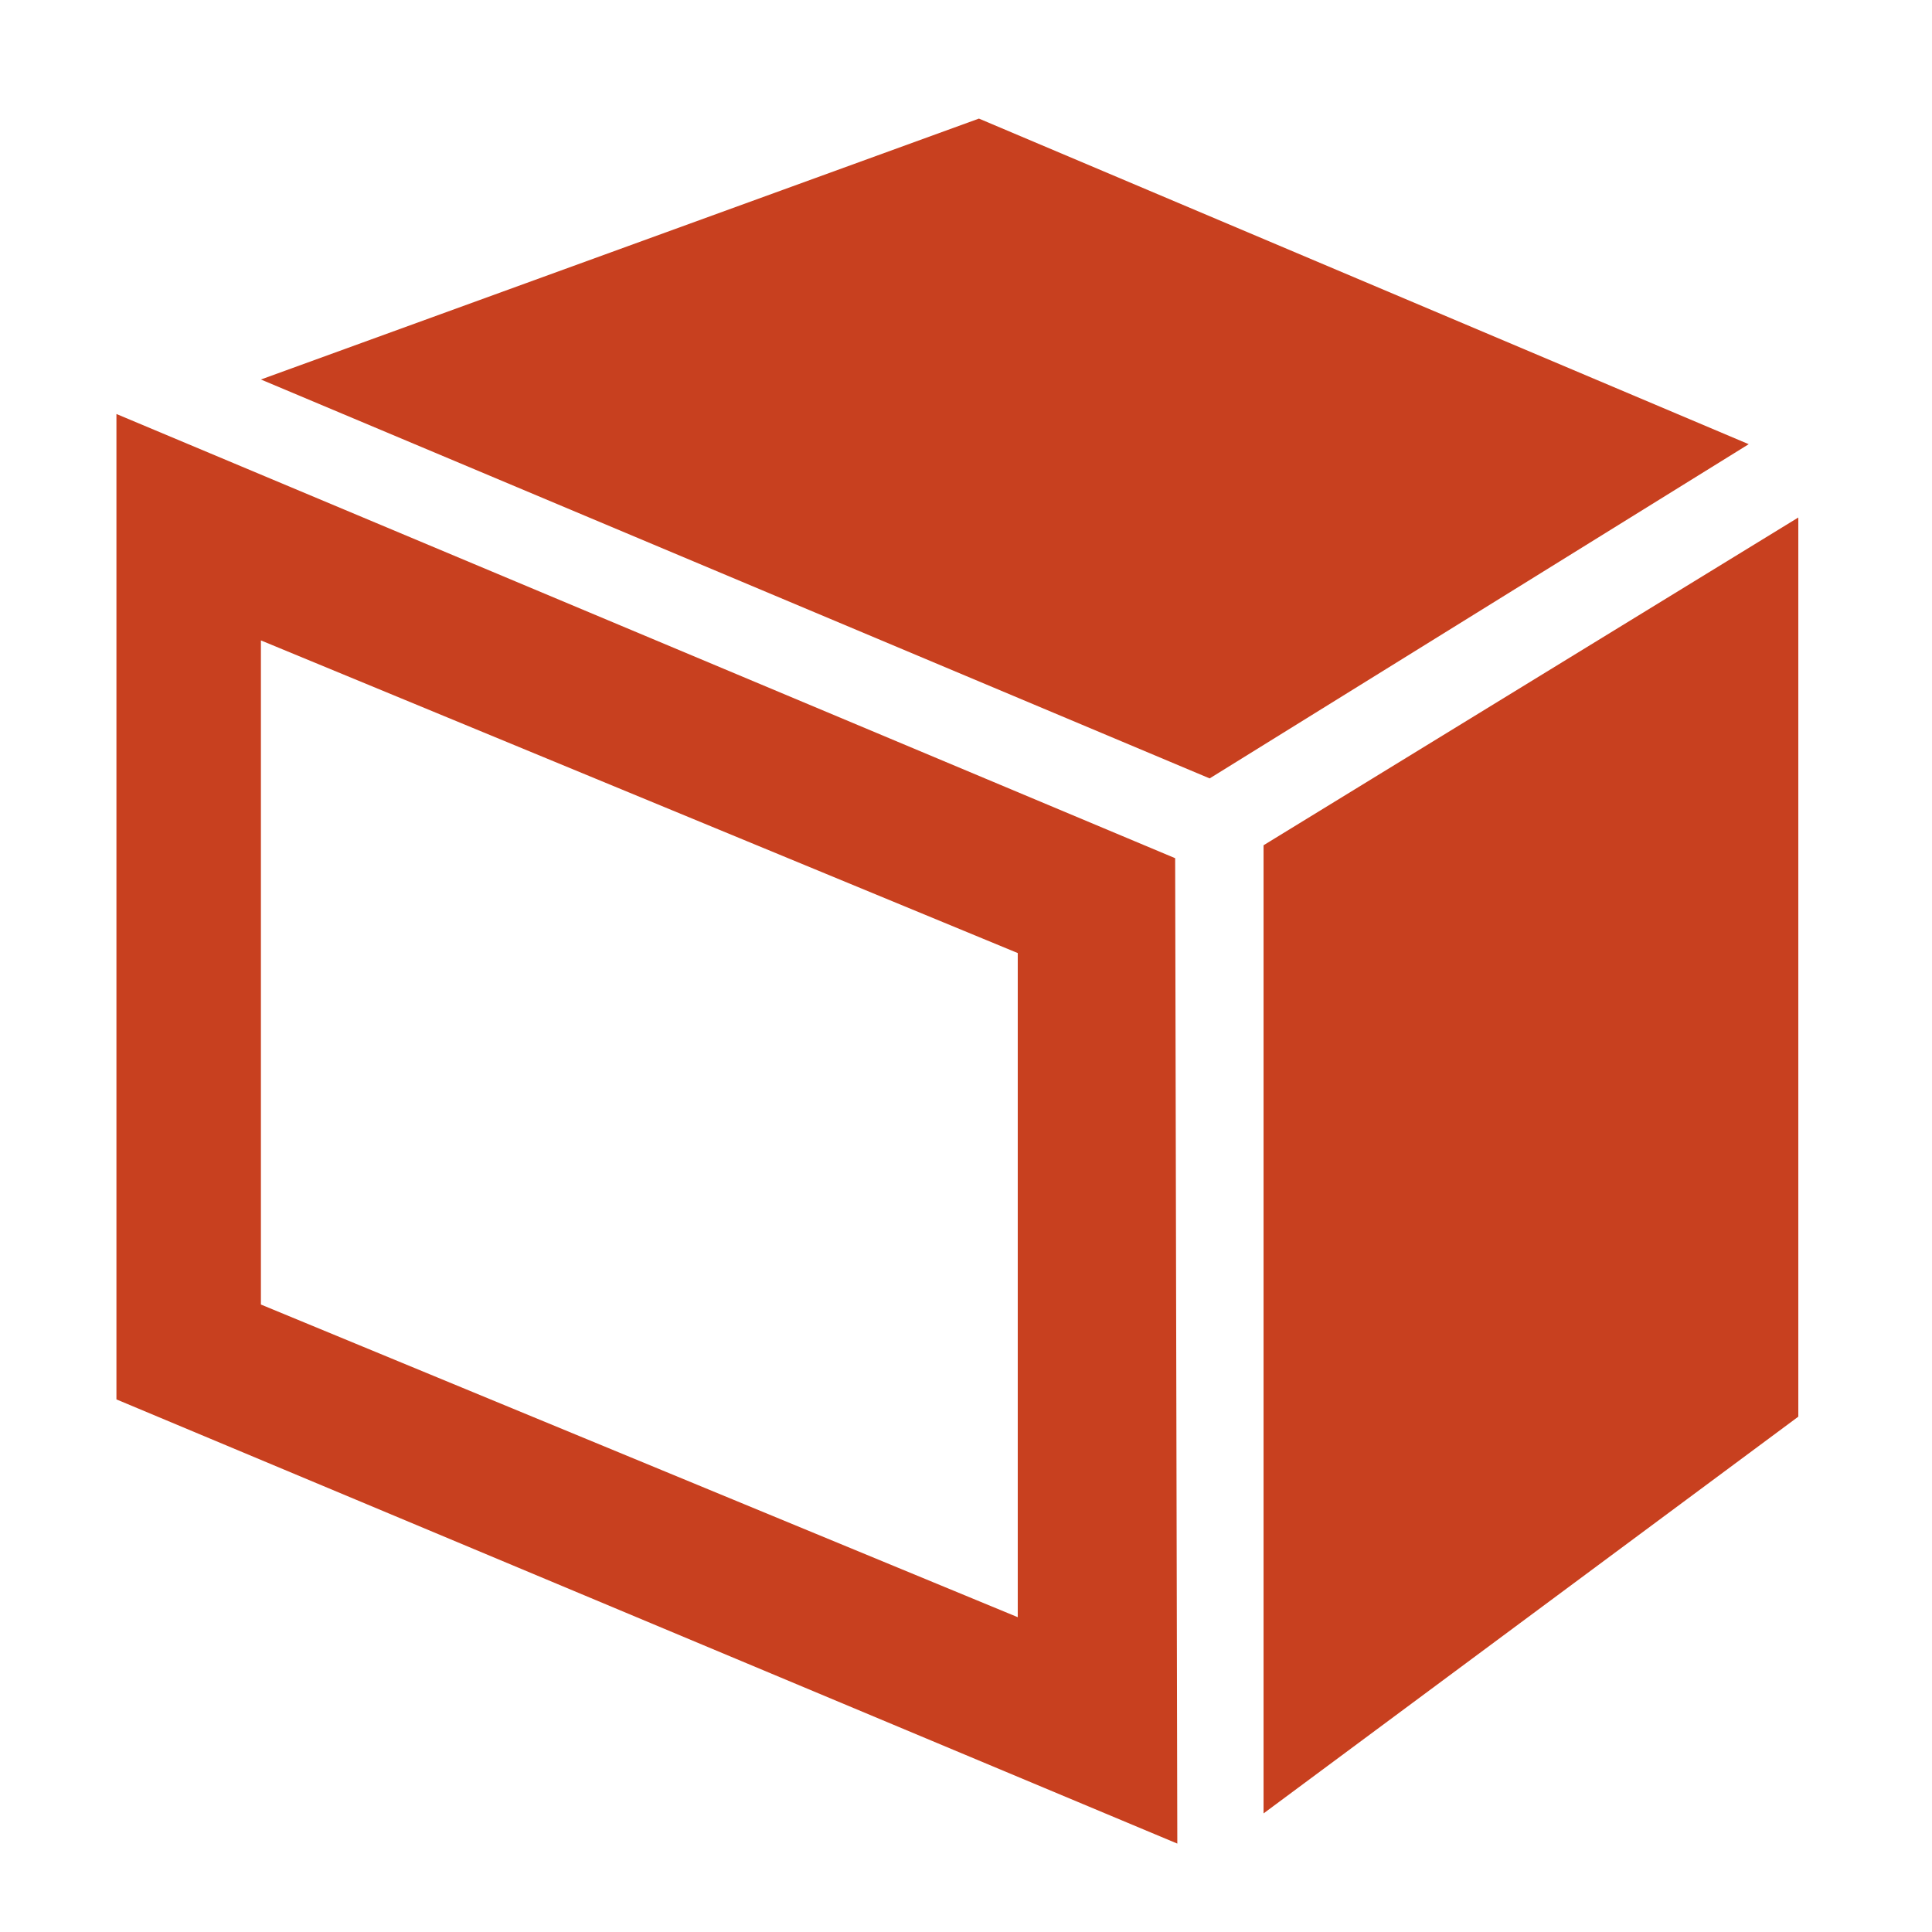
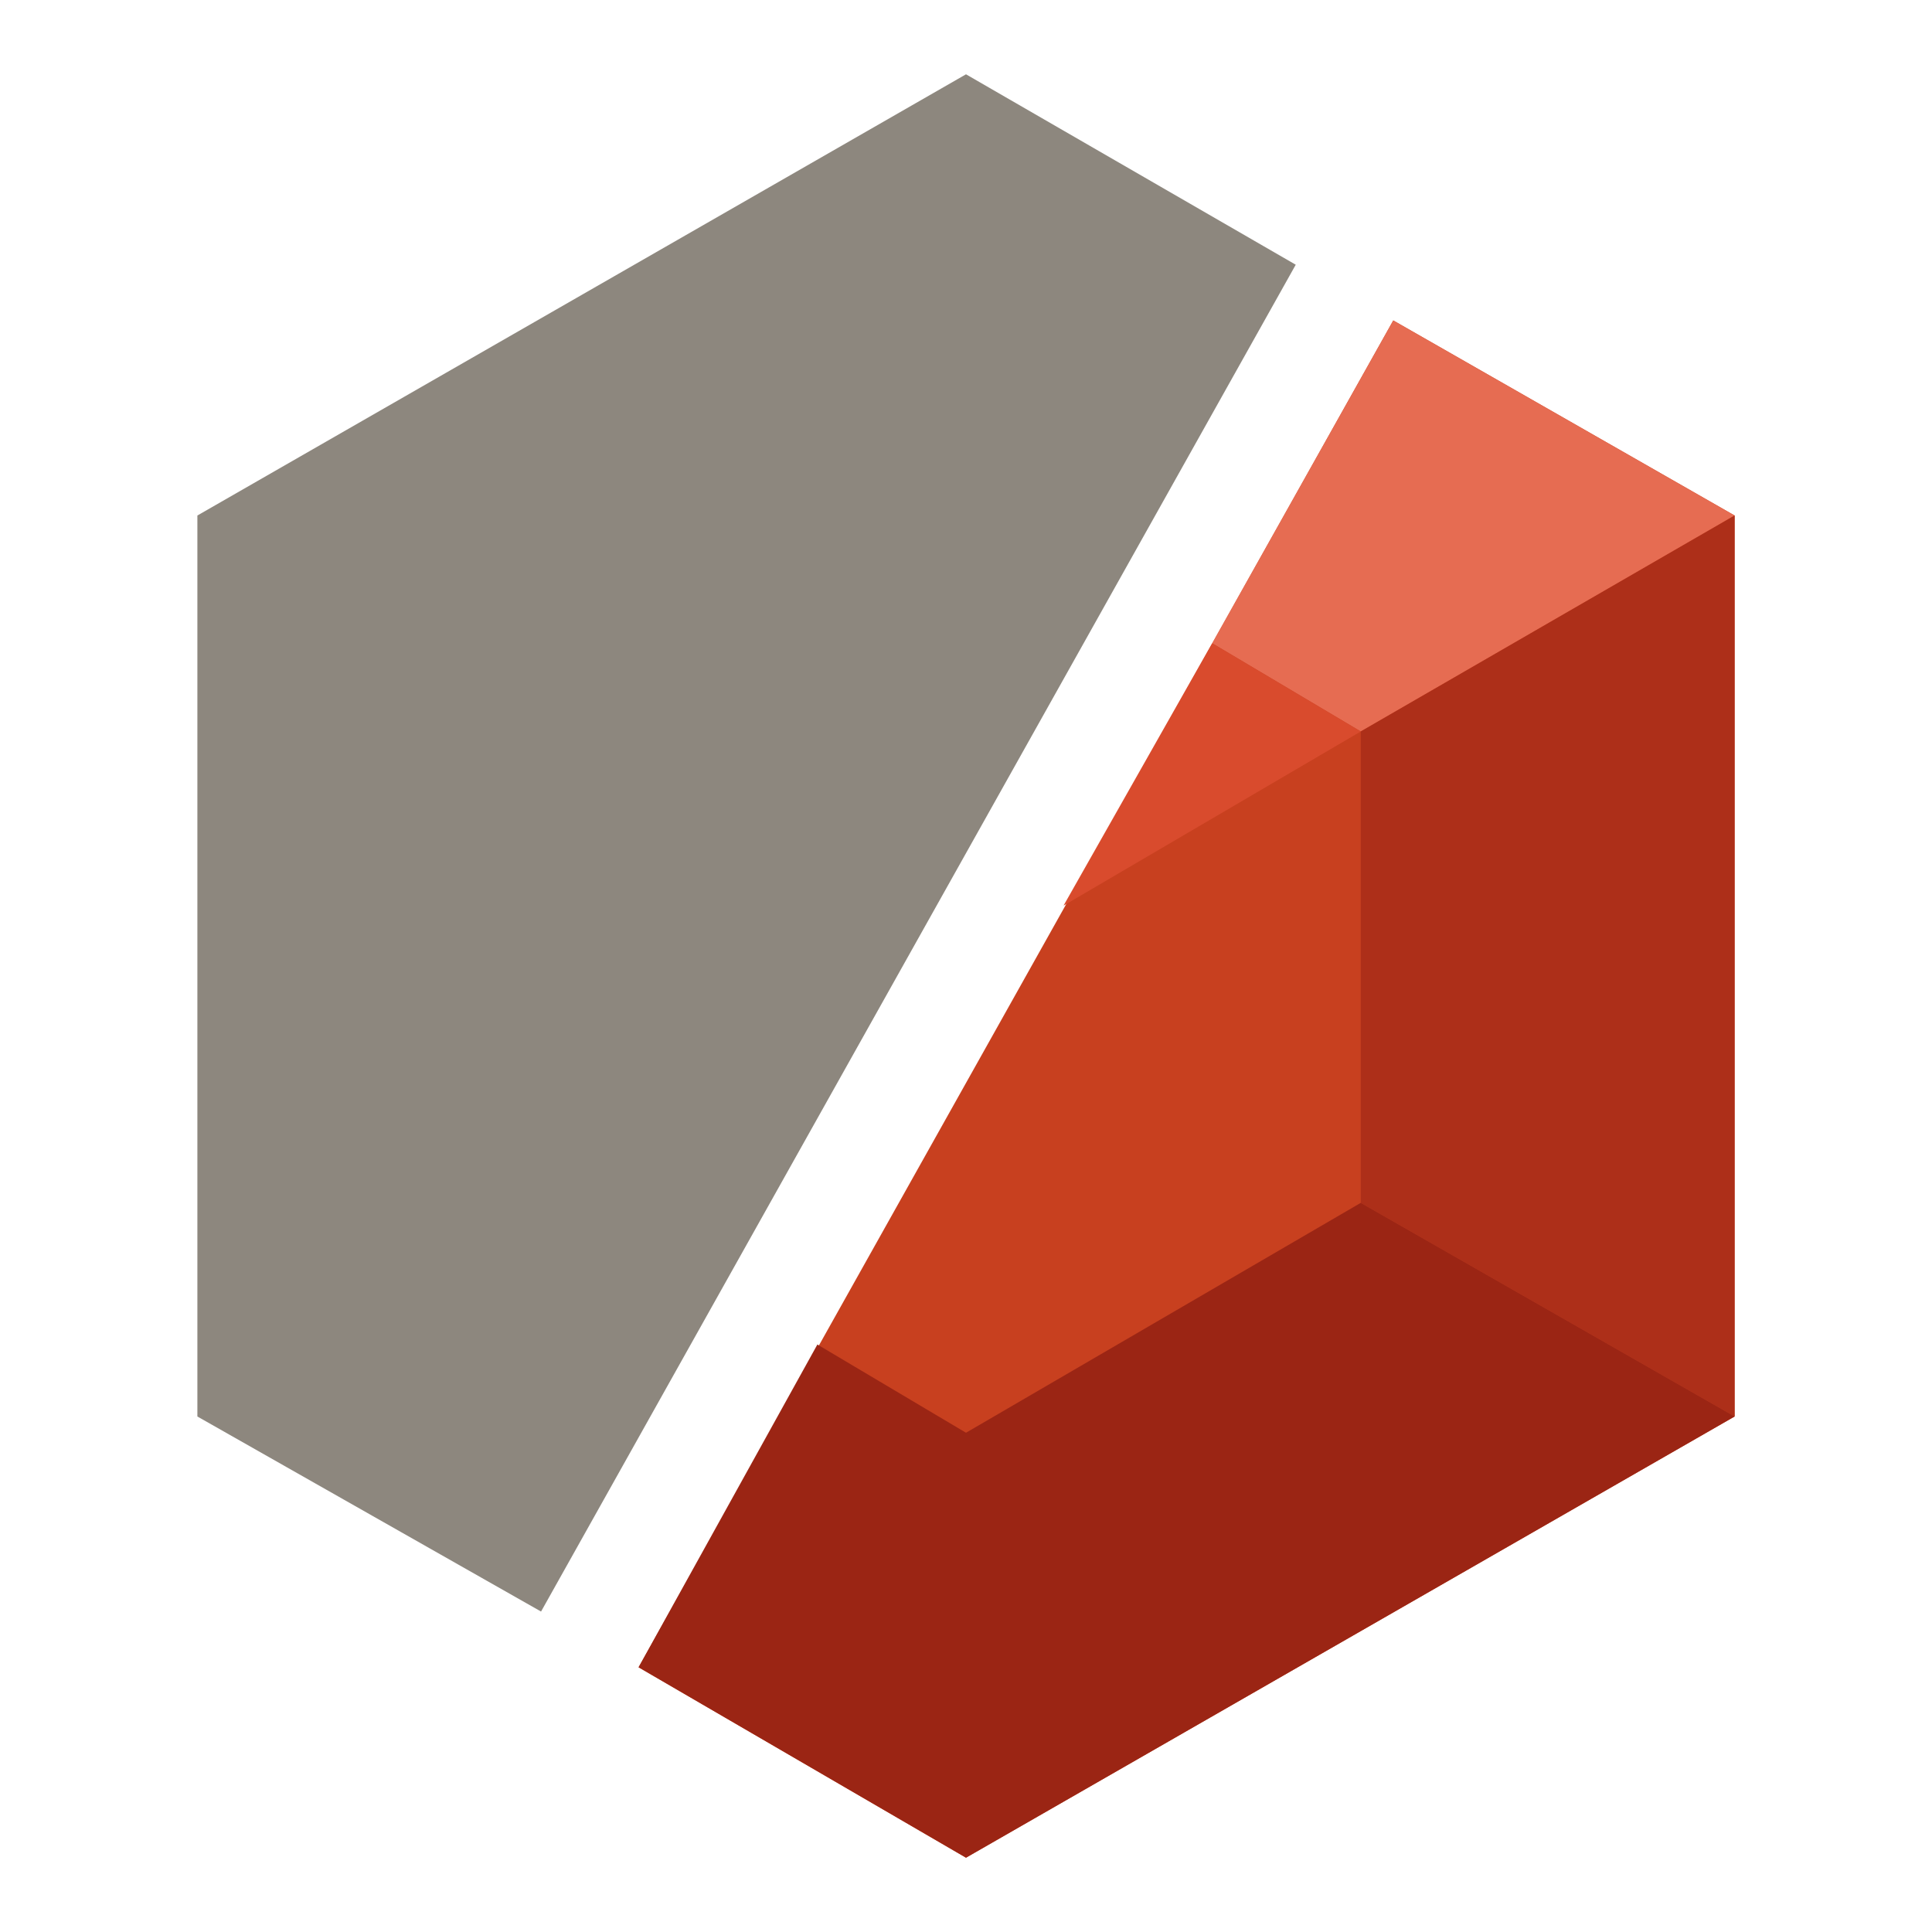
- <svg xmlns="http://www.w3.org/2000/svg" viewBox="64 64 896 896">
-   <path fill="#C8401F" fill-rule="evenodd" d="M185 240 L518 119 L875 270 L625 425Z M118 256 L609 462 L610 919 L118 713Z M650 456 L898 304 L898 721 L650 905Z M185 361 L536 506 L536 814 L185 669Z" />
+ <svg xmlns="http://www.w3.org/2000/svg" viewBox="96 96 832 832">
+   <path fill="#8D877E" d="M181 318 512 128 654 210 329 790 181 706Z" />
+   <path fill="#C8401F" d="M696 234 843 318 843 706 512 896 371 814Z" />
+   <path fill="#E66C52" d="M696 234 843 318 682 411 618 373Z" />
+   <path fill="#D94B2D" d="M618 373 682 411 554 486Z" />
+   <path fill="#AD2F19" d="M682 411 843 318 843 706 682 614Z" />
+   <path fill="#9B2514" d="M448 675 512 713 682 614 843 706 512 896 371 814Z" />
</svg>
